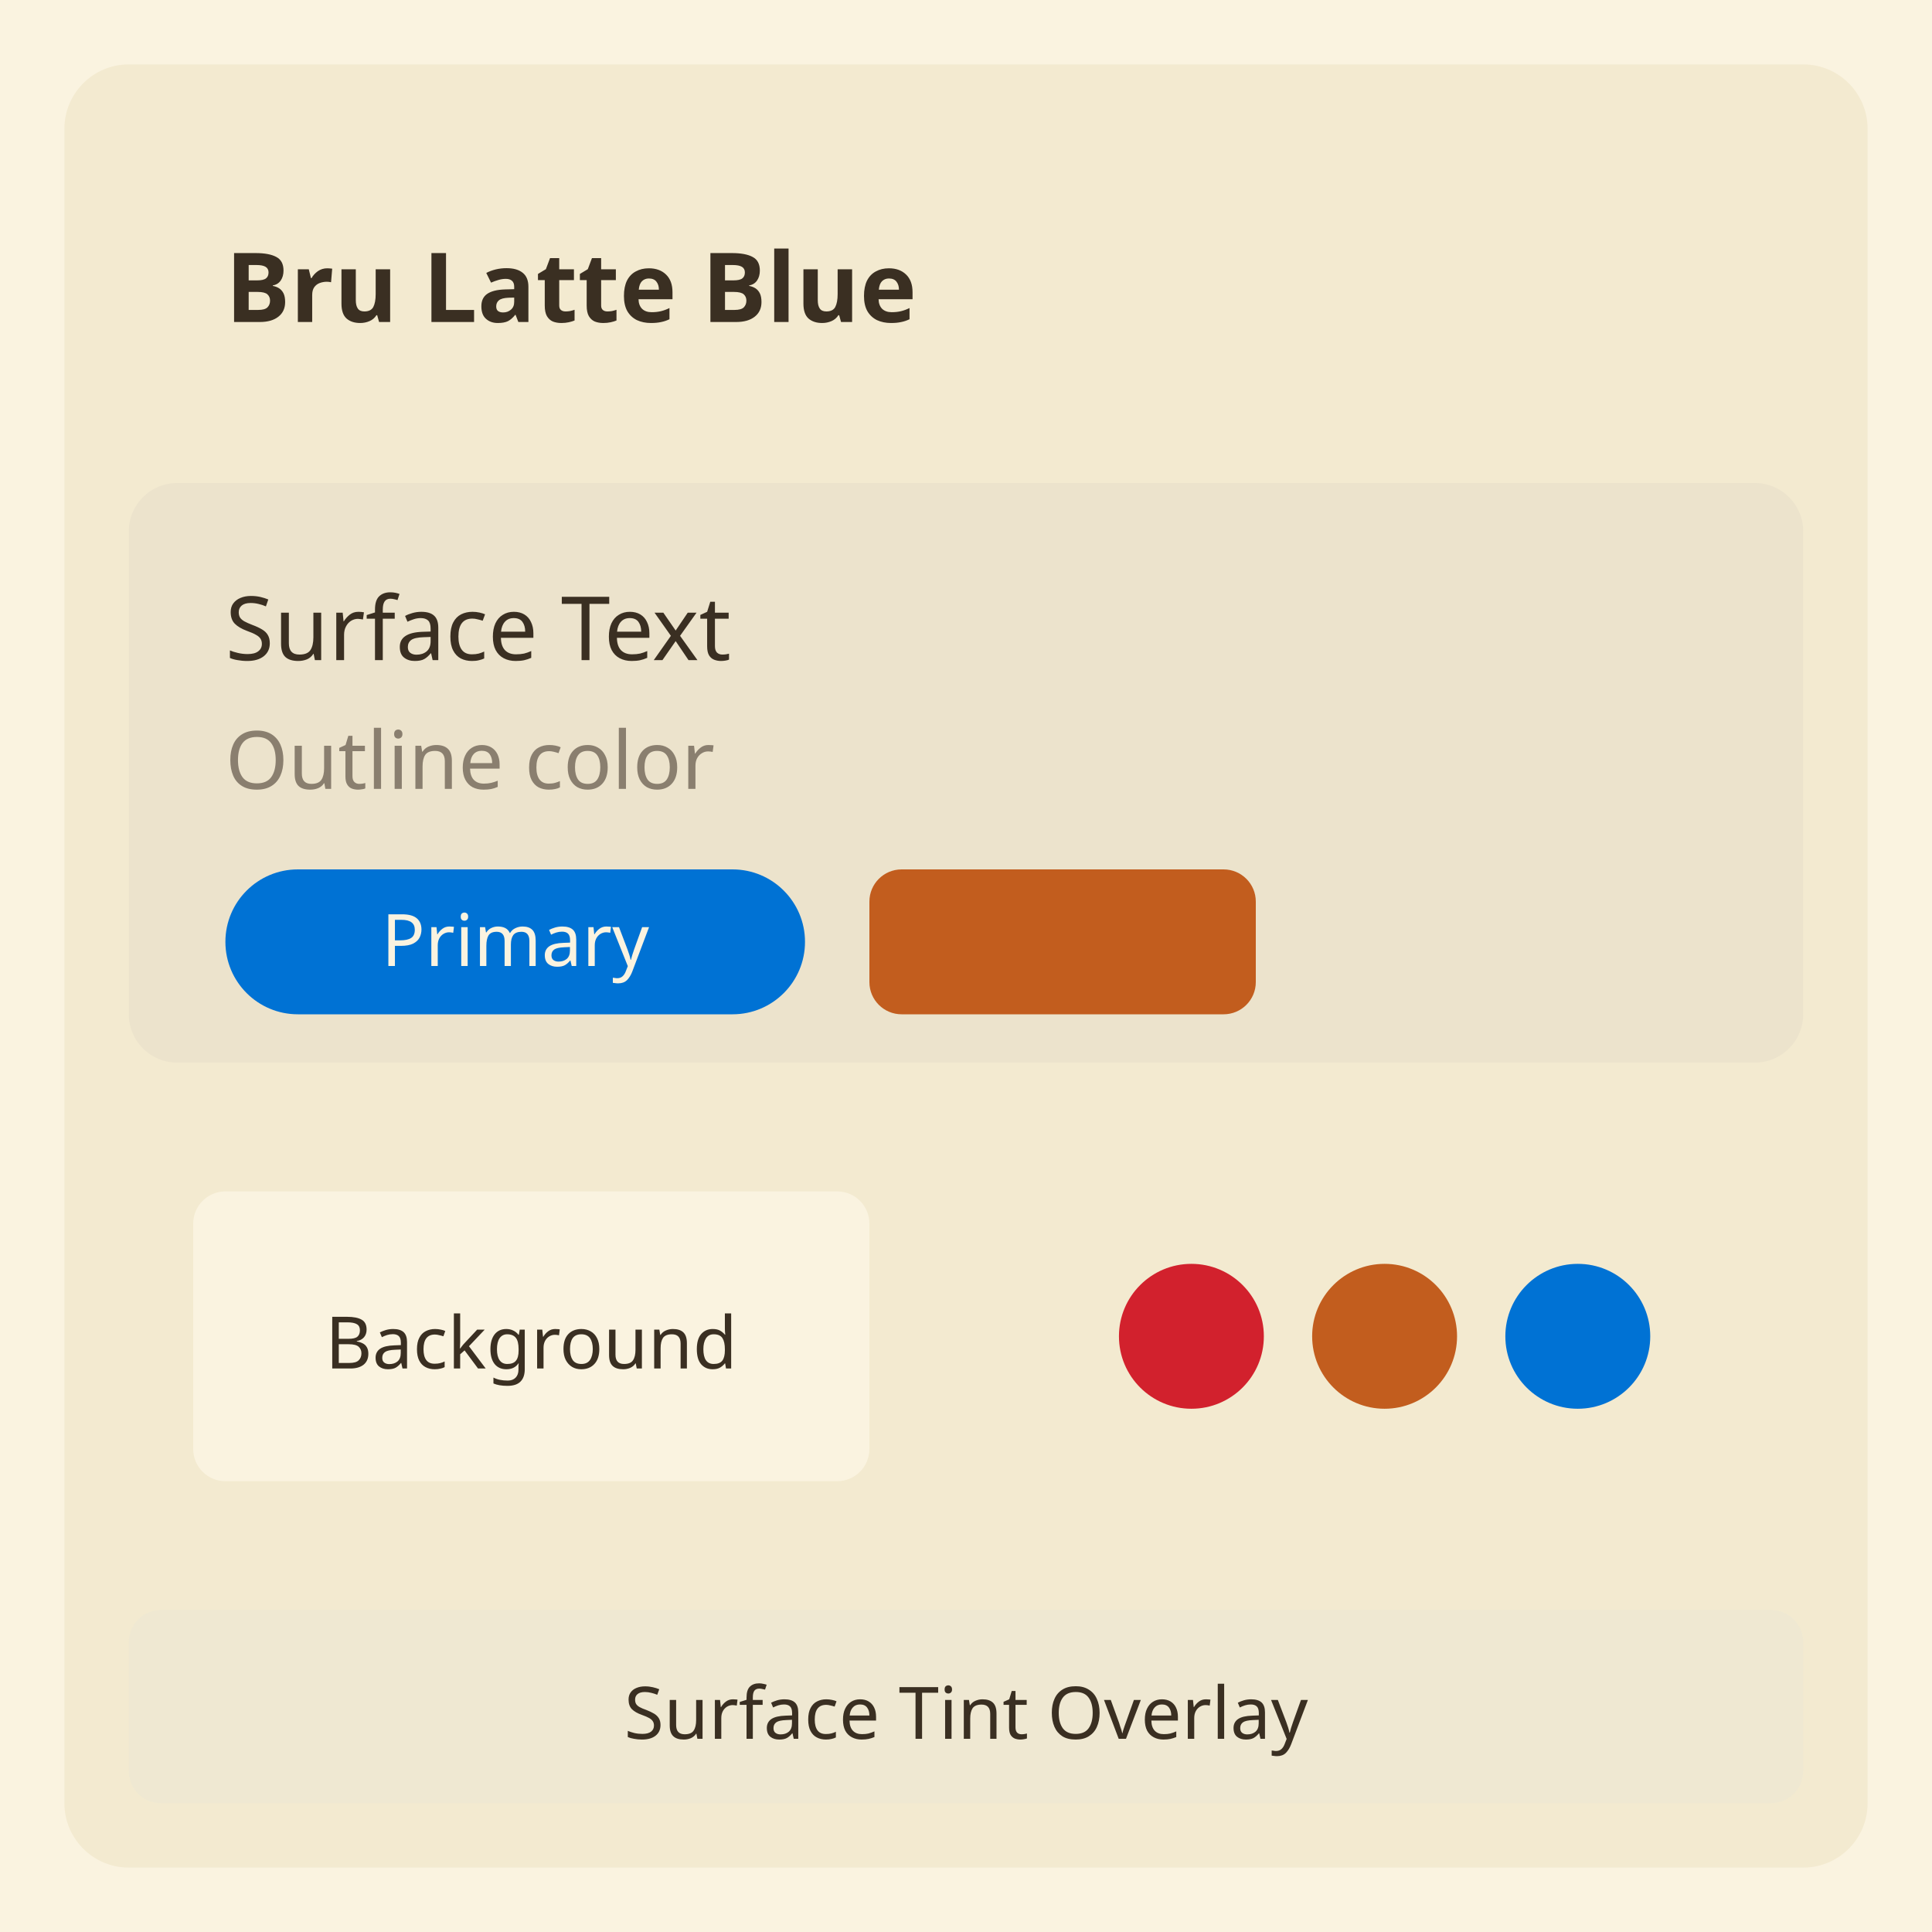
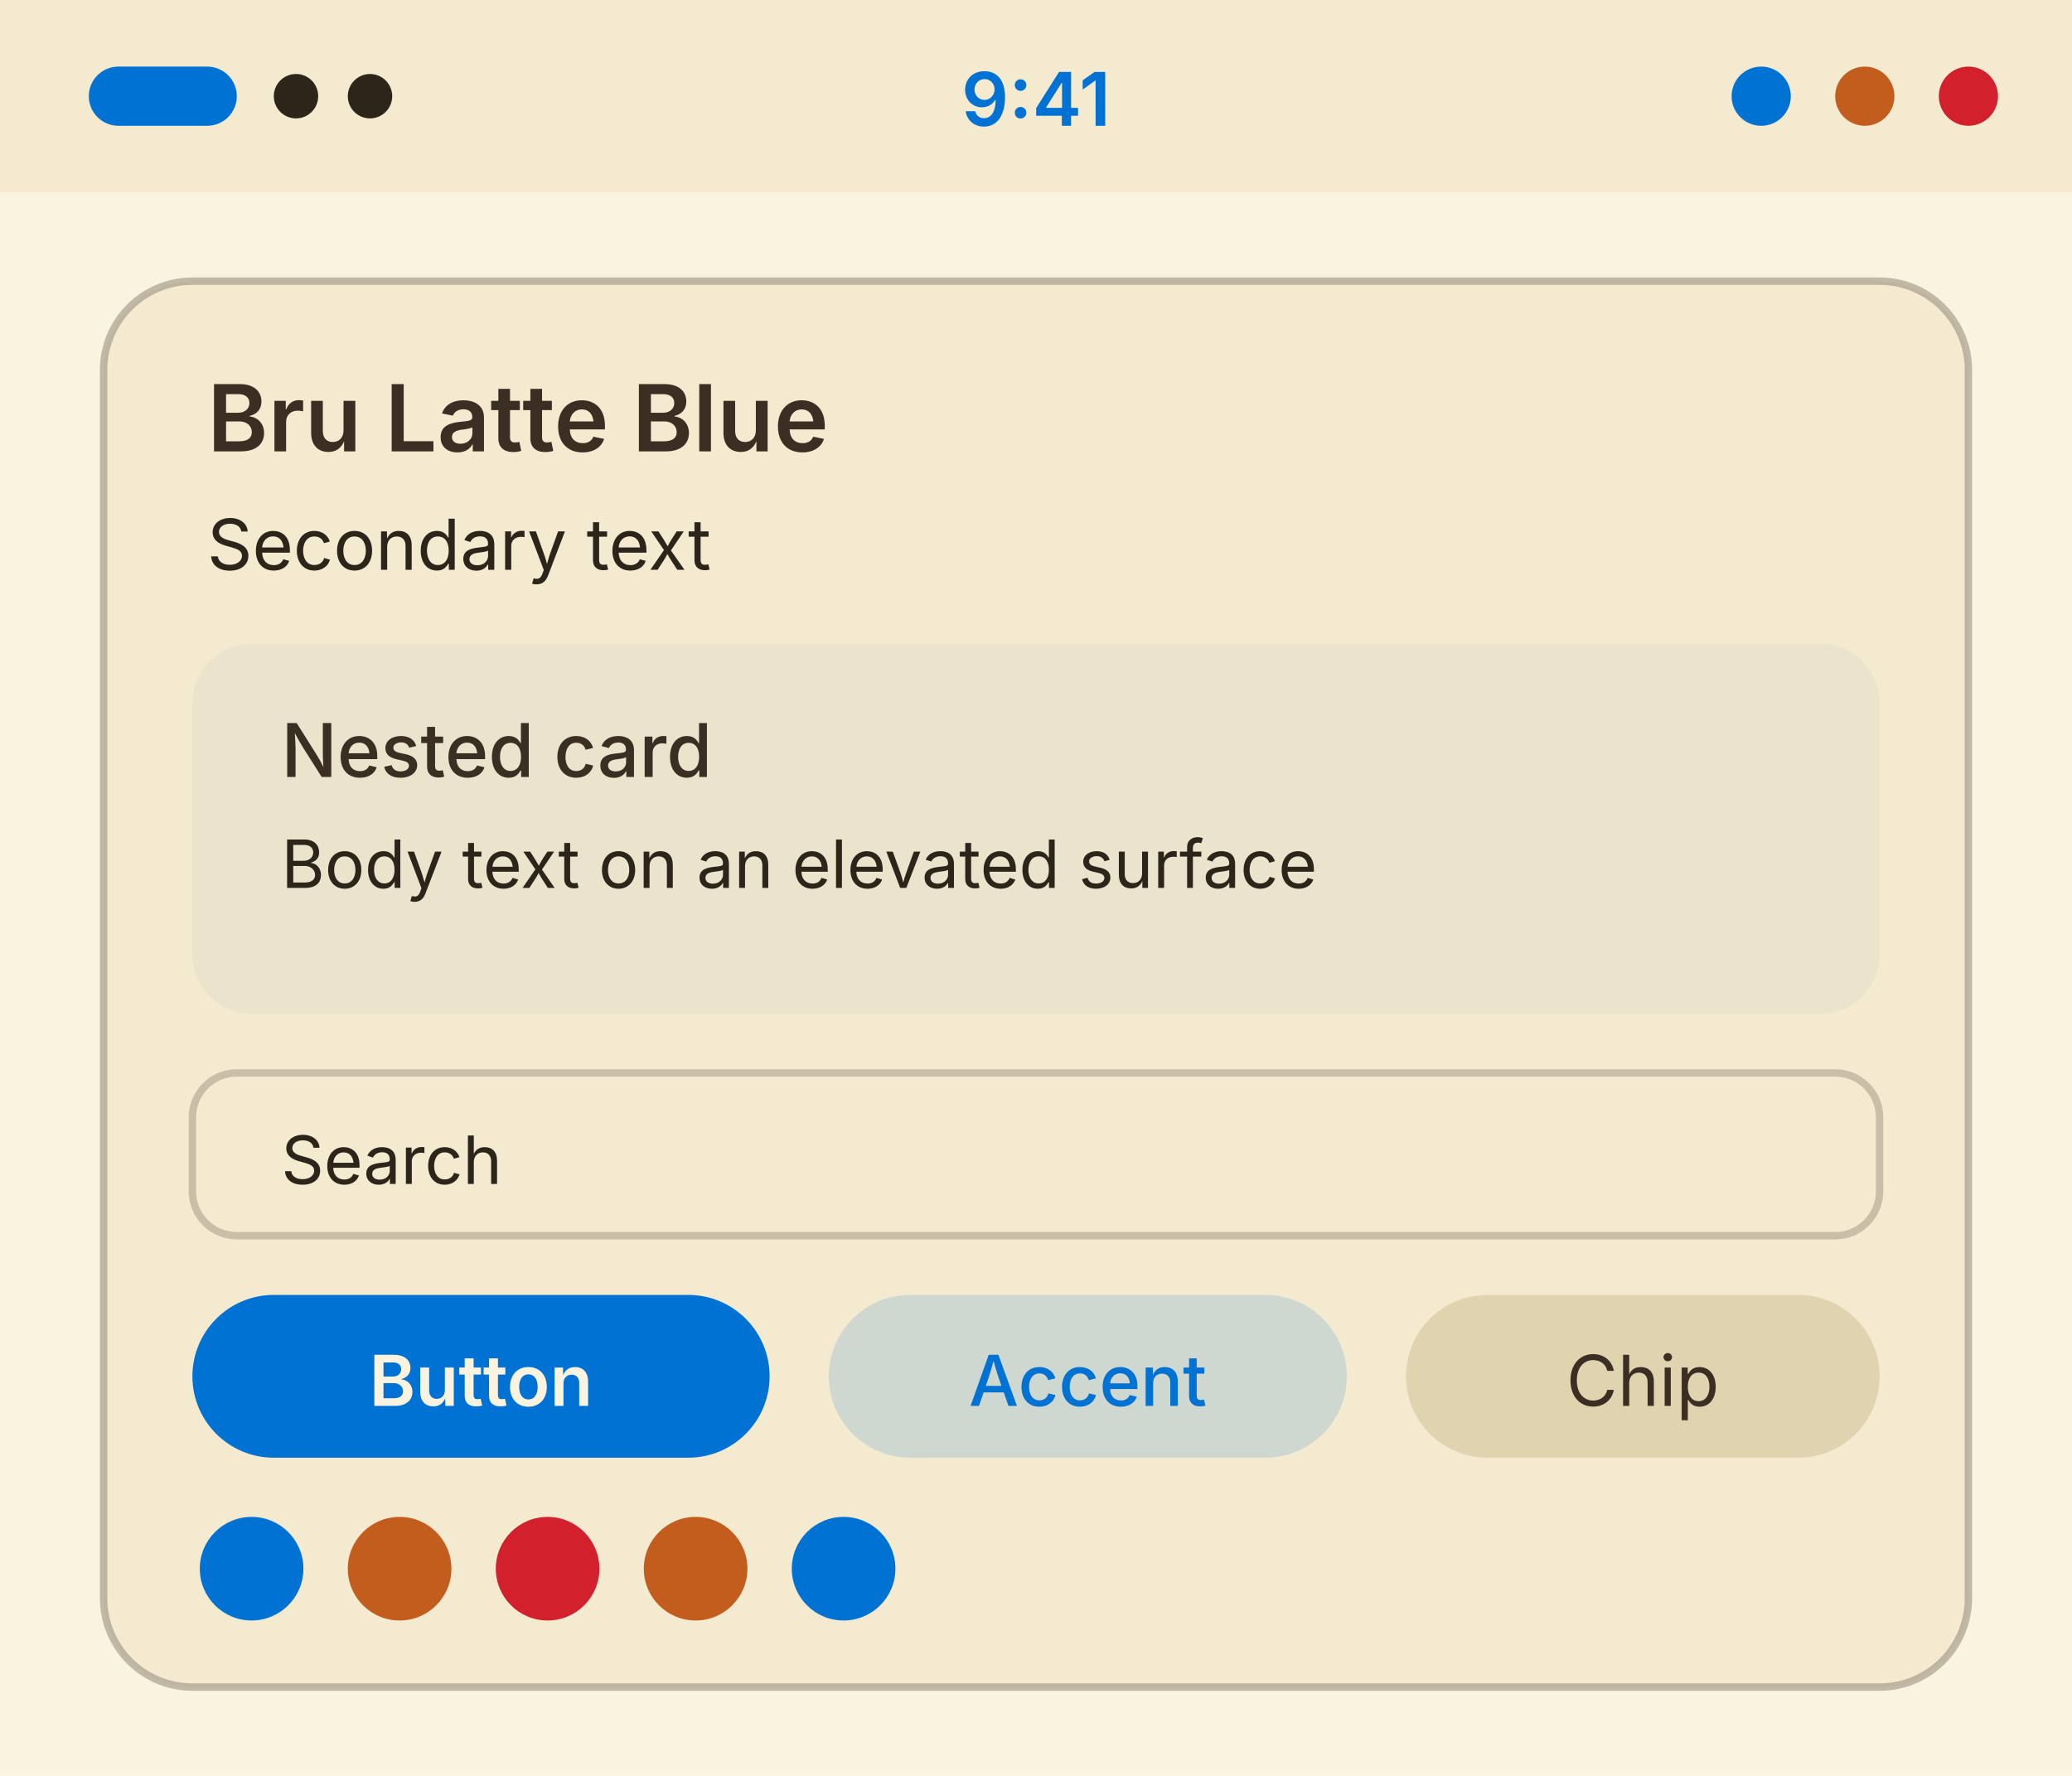
- <svg xmlns="http://www.w3.org/2000/svg" width="240" height="240" viewBox="0 0 240 240">
+ <svg xmlns="http://www.w3.org/2000/svg" width="280" height="240" viewBox="0 0 280 240">
  <g transform="translate(0, 0)">
-     <rect width="240" height="240" fill="#faf3e0" />
-     <rect x="8" y="8" width="224" height="224" rx="8" fill="#f3ead0" />
-     <rect x="16" y="16" width="208" height="36" rx="6" fill="#f3ead0" />
-     <text x="28" y="40" font-family="system-ui, sans-serif" font-size="12" font-weight="600" fill="#3a2f22">Bru Latte Blue</text>
-     <rect x="16" y="60" width="208" height="72" rx="6" fill="#ece3cc" />
-     <text x="28" y="82" font-family="system-ui, sans-serif" font-size="11" fill="#3a2f22">Surface Text</text>
-     <text x="28" y="98" font-family="system-ui, sans-serif" font-size="10" fill="#8a7f6f">Outline color</text>
-     <rect x="28" y="108" width="72" height="18" rx="9" fill="#0072d4" />
-     <text x="64" y="120" font-family="system-ui, sans-serif" font-size="9" text-anchor="middle" fill="#faf3e0">Primary</text>
-     <rect x="108" y="108" width="48" height="18" rx="4" fill="#c25d1e" />
-     <rect x="16" y="140" width="100" height="52" rx="6" fill="#f3ead0" />
-     <rect x="24" y="148" width="84" height="36" rx="4" fill="#faf3e0" />
-     <text x="66" y="170" font-family="system-ui, sans-serif" font-size="9" text-anchor="middle" fill="#3a2f22">Background</text>
-     <rect x="124" y="140" width="100" height="52" rx="6" fill="#f3ead0" />
-     <circle cx="148" cy="166" r="9" fill="#d2212d" />
-     <circle cx="172" cy="166" r="9" fill="#c25d1e" />
-     <circle cx="196" cy="166" r="9" fill="#0072d4" />
-     <rect x="16" y="200" width="208" height="24" rx="4" fill="#d4dfde" opacity="0.15" />
-     <text x="120" y="216" font-family="system-ui, sans-serif" font-size="9" text-anchor="middle" fill="#3a2f22">Surface Tint Overlay</text>
+     <rect width="280" height="240" fill="#faf3e0" />
+     <rect width="280" height="26" fill="#f3ead0" />
+     <rect x="12" y="9" width="20" height="8" rx="4" fill="#0072d4" />
+     <circle cx="40" cy="13" r="3" fill="#2d241a" />
+     <circle cx="50" cy="13" r="3" fill="#2d241a" />
+     <text x="140" y="17" font-family="system-ui, -apple-system, Segoe UI, sans-serif" font-size="10" font-weight="600" text-anchor="middle" fill="#0072d4">9:41</text>
+     <circle cx="238" cy="13" r="4" fill="#0072d4" />
+     <circle cx="252" cy="13" r="4" fill="#c25d1e" />
+     <circle cx="266" cy="13" r="4" fill="#d2212d" />
+     <rect x="14" y="38" width="252" height="190" rx="12" fill="#f3ead0" stroke="#8a7f6f" stroke-opacity="0.5" />
+     <text x="28" y="61" font-family="system-ui, -apple-system, Segoe UI, sans-serif" font-size="12.5" font-weight="600" fill="#3a2f22">Bru Latte Blue</text>
+     <text x="28" y="77" font-family="system-ui, -apple-system, Segoe UI, sans-serif" font-size="9.5" fill="#2d241a">Secondary text</text>
+     <rect x="26" y="87" width="228" height="50" rx="8" fill="#ece3cc" />
+     <text x="38" y="105" font-family="system-ui, -apple-system, Segoe UI, sans-serif" font-size="10" font-weight="500" fill="#3a2f22">Nested card</text>
+     <text x="38" y="120" font-family="system-ui, -apple-system, Segoe UI, sans-serif" font-size="9" fill="#2d241a">Body text on an elevated surface</text>
+     <rect x="26" y="145" width="228" height="22" rx="6" fill="#f3ead0" stroke="#8a7f6f" stroke-opacity="0.4" />
+     <text x="38" y="160" font-family="system-ui, -apple-system, Segoe UI, sans-serif" font-size="9" fill="#2d241a">Search</text>
+     <rect x="26" y="175" width="78" height="22" rx="11" fill="#0072d4" />
+     <text x="65" y="190" font-family="system-ui, -apple-system, Segoe UI, sans-serif" font-size="9.5" font-weight="600" text-anchor="middle" fill="#faf3e0">Button</text>
+     <rect x="112" y="175" width="70" height="22" rx="11" fill="#0072d4" fill-opacity="0.15" />
+     <text x="147" y="190" font-family="system-ui, -apple-system, Segoe UI, sans-serif" font-size="9.5" font-weight="500" text-anchor="middle" fill="#0072d4">Accent</text>
+     <rect x="190" y="175" width="64" height="22" rx="11" fill="#e0d4b0" />
+     <text x="222" y="190" font-family="system-ui, -apple-system, Segoe UI, sans-serif" font-size="9.5" text-anchor="middle" fill="#3a2f22">Chip</text>
+     <circle cx="34" cy="212" r="7" fill="#0072d4" />
+     <circle cx="54" cy="212" r="7" fill="#c25d1e" />
+     <circle cx="74" cy="212" r="7" fill="#d2212d" />
+     <circle cx="94" cy="212" r="7" fill="#c25d1e" />
+     <circle cx="114" cy="212" r="7" fill="#0072d4" />
  </g>
</svg>
